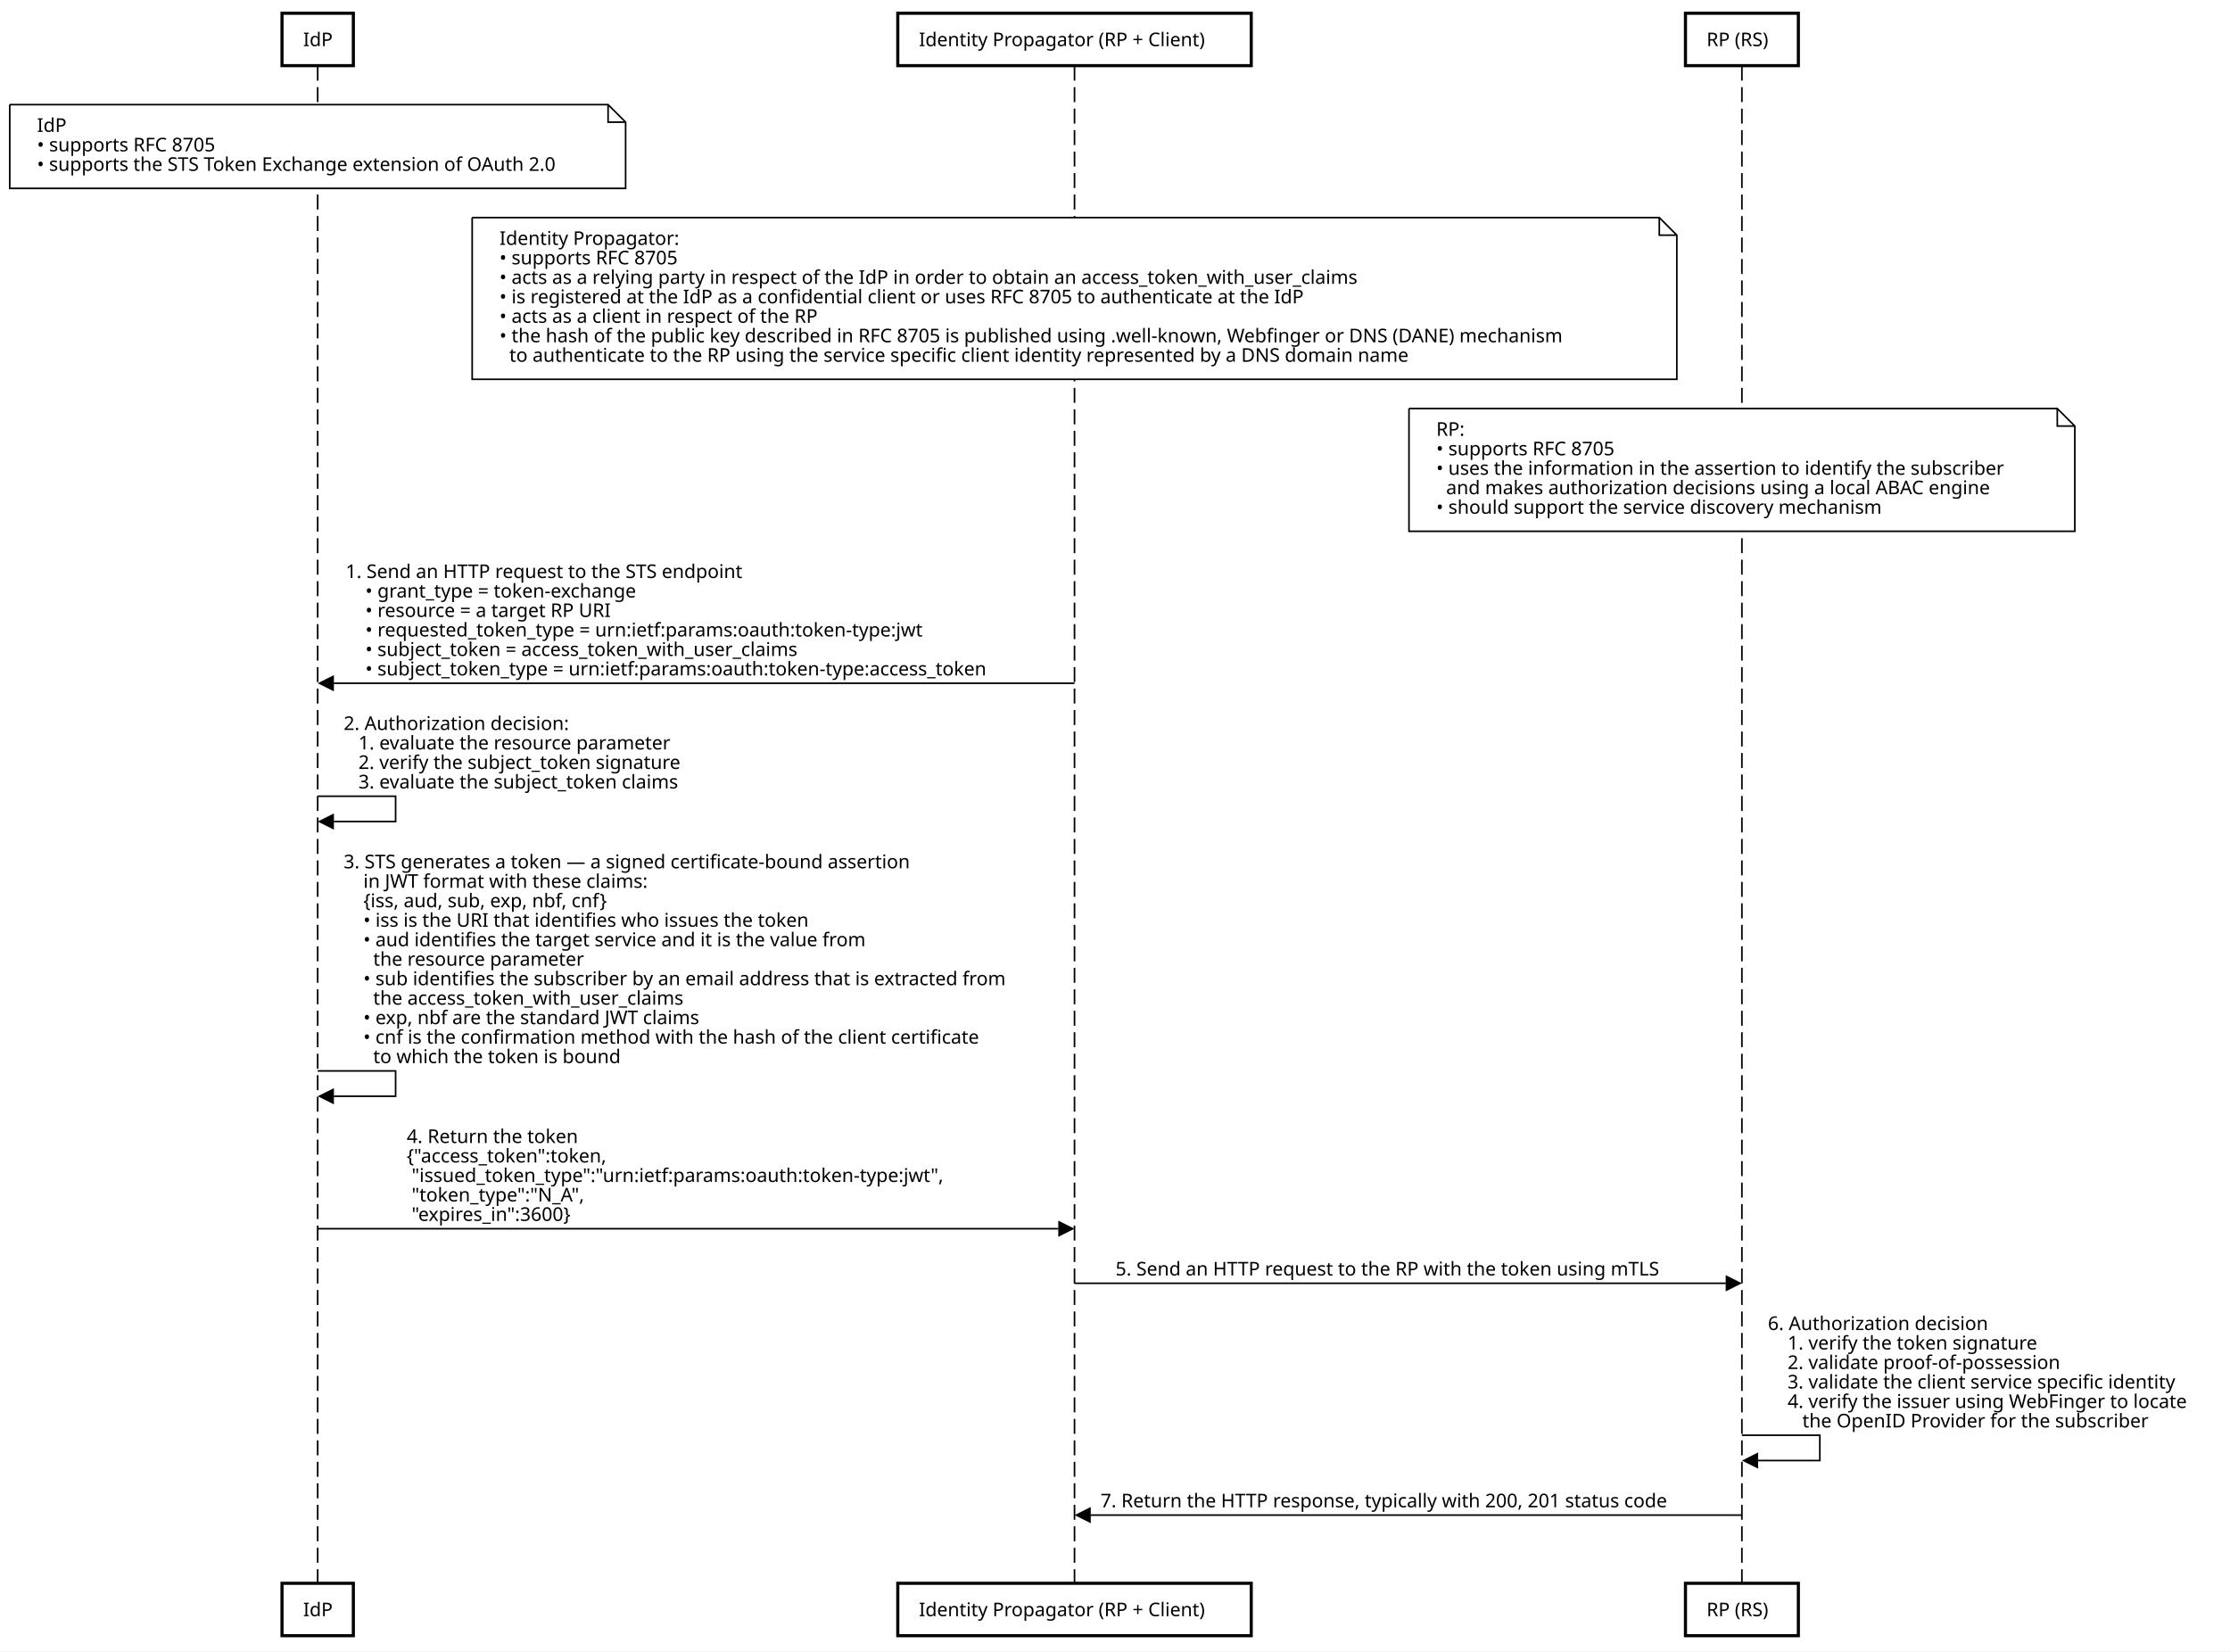
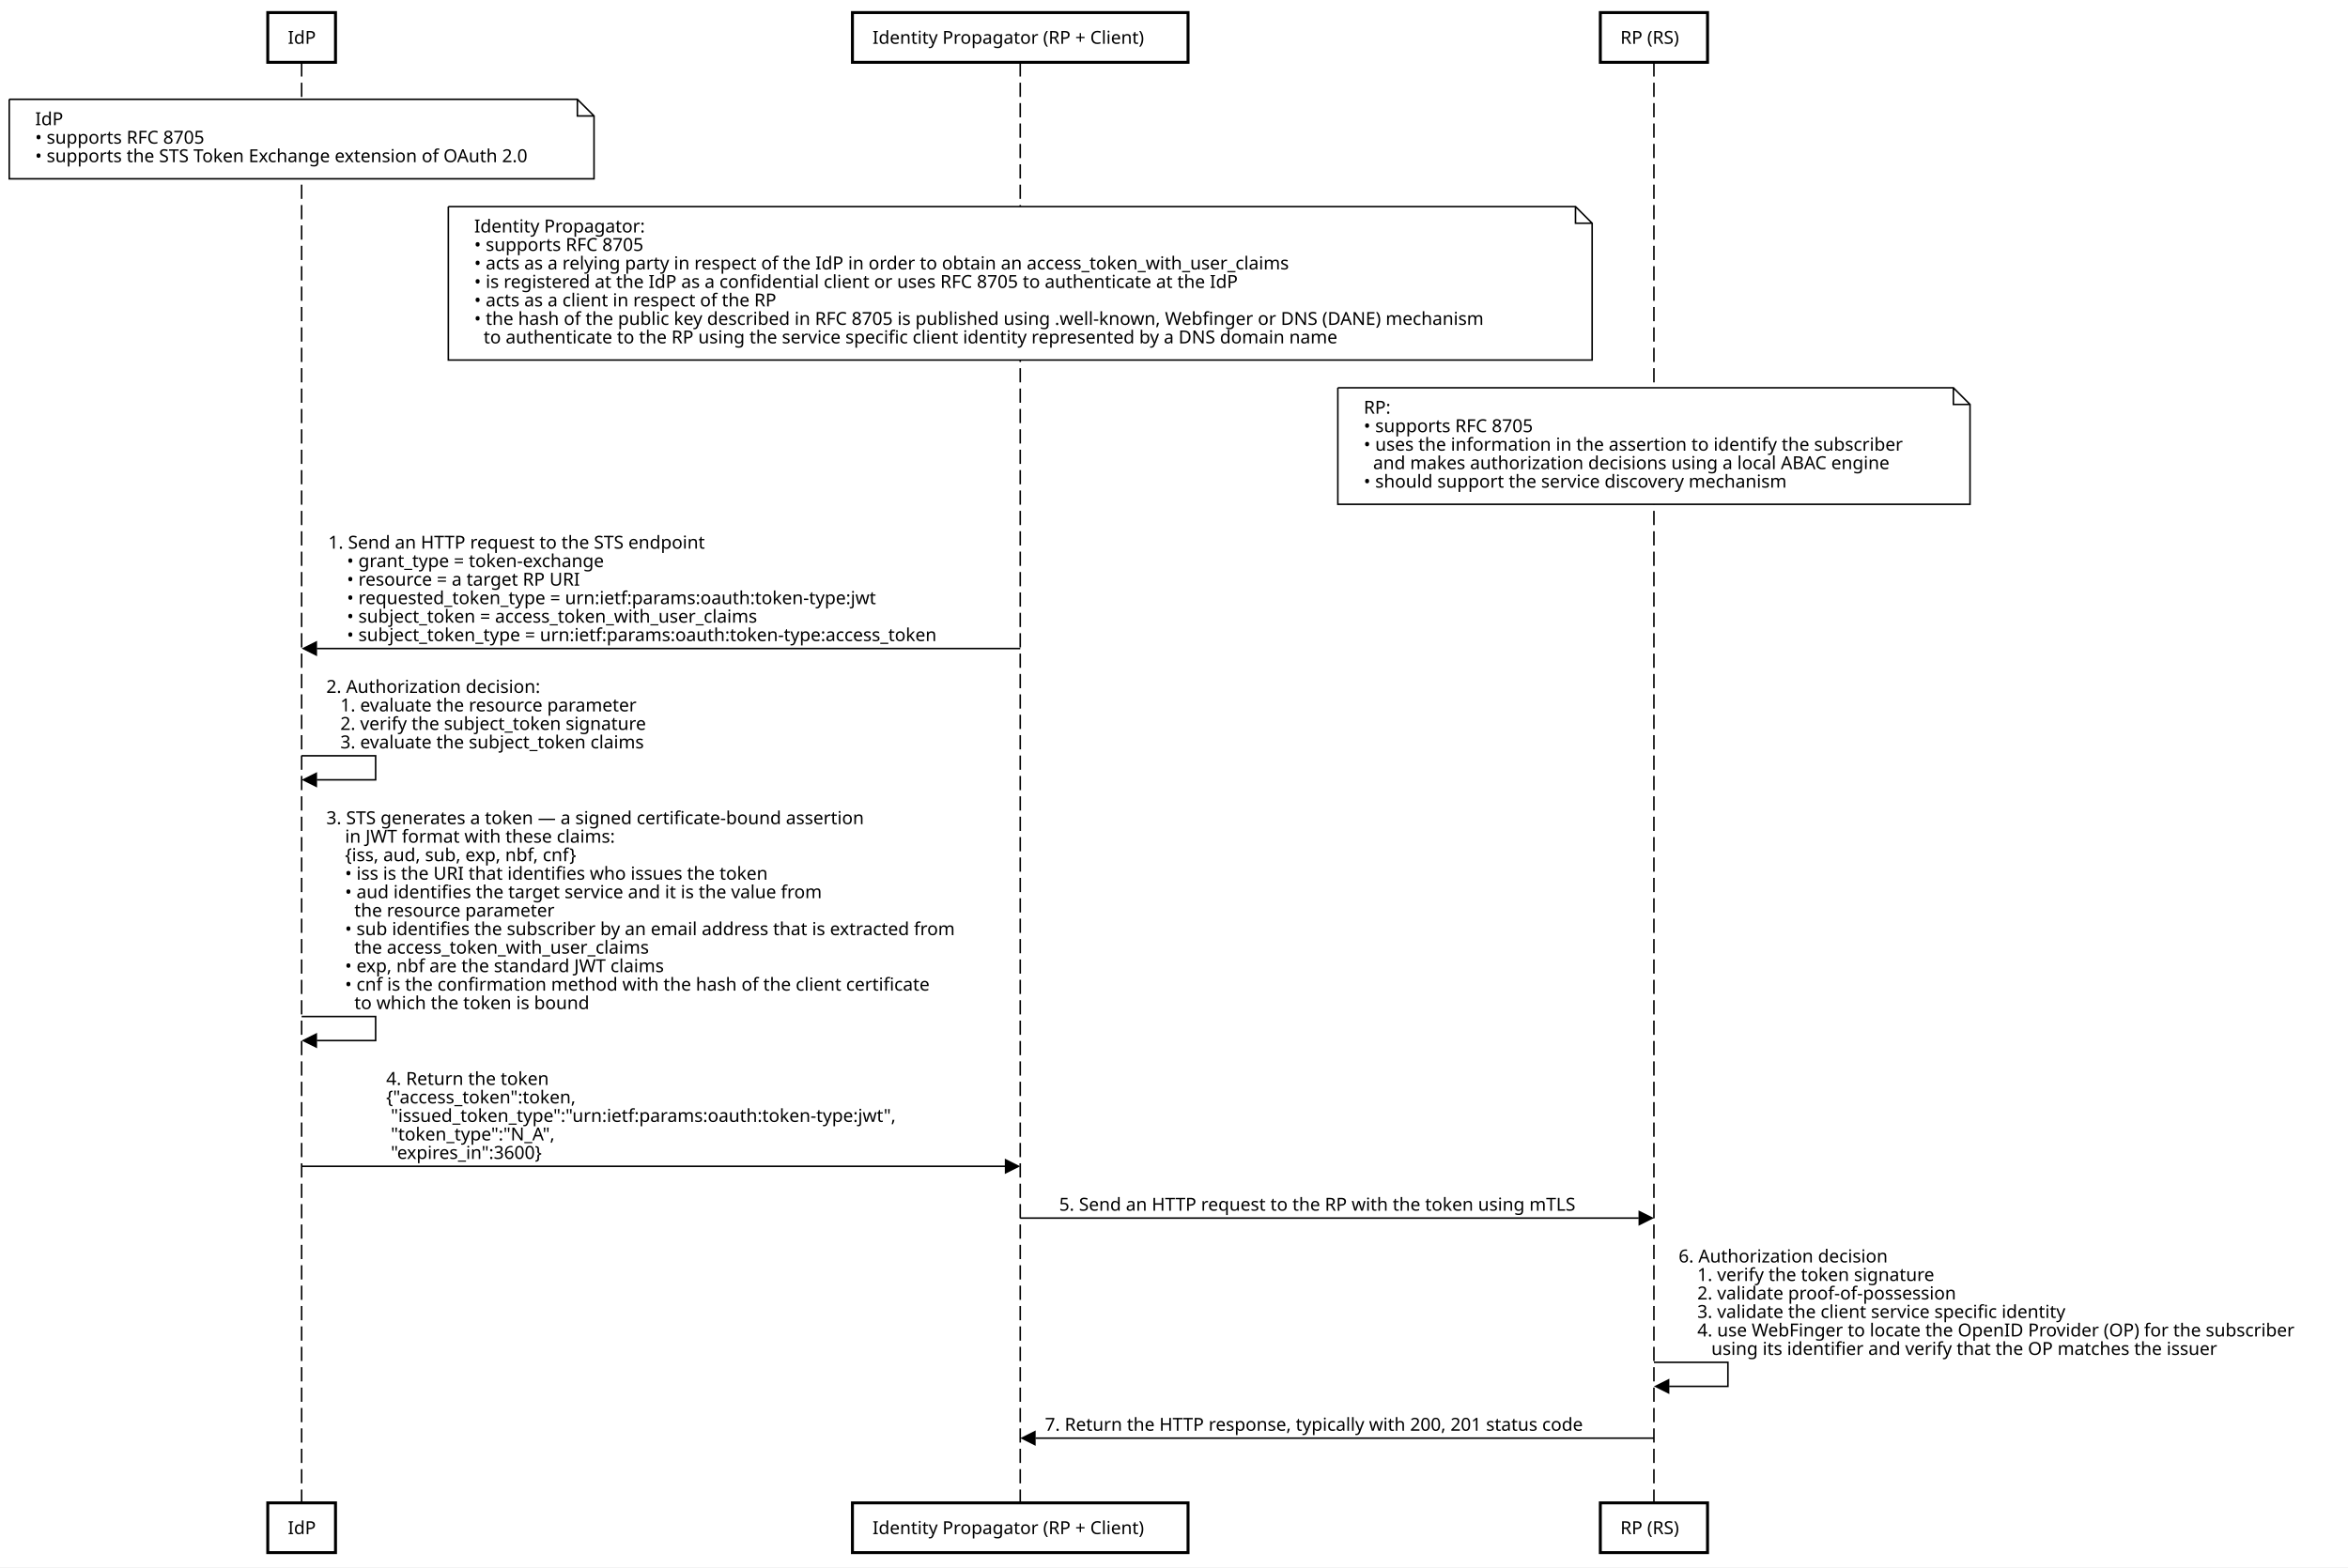
- <svg xmlns="http://www.w3.org/2000/svg" version="1.1" width="1726" height="1278">
+ <svg xmlns="http://www.w3.org/2000/svg" version="1.1" width="1914" height="1278">
  <defs />
  <g>
    <g />
    <g />
    <g />
    <g />
    <g />
    <g />
    <g />
    <g />
    <g />
    <g />
    <g />
    <g />
    <g />
    <g />
    <g />
    <g />
    <g />
    <g />
    <g />
    <g />
    <g />
    <g />
    <g />
    <g />
    <g />
    <g />
    <g />
    <g />
    <g />
    <g />
    <g />
    <g />
    <g />
    <g />
    <g />
    <g />
    <g />
    <g />
    <g />
    <g />
    <g />
    <g />
    <g />
    <g />
    <g />
    <g />
    <g />
    <g />
    <g />
    <g />
    <g />
    <g />
    <g>
-       <rect fill="white" stroke="none" x="0" y="0" width="1726" height="1278" />
+       <rect fill="white" stroke="none" x="0" y="0" width="1914" height="1278" />
    </g>
    <g />
    <g>
      <path fill="none" stroke="black" paint-order="fill stroke markers" d=" M 245.883 50.815 L 245.883 1225.442" stroke-miterlimit="10" stroke-width="1.257" stroke-dasharray="11.599,5.026" />
      <path fill="none" stroke="black" paint-order="fill stroke markers" d=" M 831.66 50.815 L 831.66 1225.442" stroke-miterlimit="10" stroke-width="1.257" stroke-dasharray="11.599,5.026" />
      <path fill="none" stroke="black" paint-order="fill stroke markers" d=" M 1348.22 50.815 L 1348.22 1225.442" stroke-miterlimit="10" stroke-width="1.257" stroke-dasharray="11.599,5.026" />
    </g>
    <g>
      <path fill="none" stroke="none" />
      <g>
        <path fill="white" stroke="black" paint-order="fill stroke markers" d=" M 218.272 10.253 L 273.493 10.253 L 273.493 50.815 L 218.272 50.815 L 218.272 10.253 Z" stroke-miterlimit="10" stroke-width="2.413" stroke-dasharray="" />
      </g>
      <g>
        <text fill="black" stroke="none" font-family="sans-serif" font-size="11pt" font-style="normal" font-weight="normal" text-decoration="normal" x="234.633" y="35.736" text-anchor="start" dominant-baseline="alphabetic" xml:space="preserve">IdP</text>
      </g>
      <path fill="none" stroke="none" />
      <g>
        <path fill="white" stroke="black" paint-order="fill stroke markers" d=" M 694.875 10.253 L 968.446 10.253 L 968.446 50.815 L 694.875 50.815 L 694.875 10.253 Z" stroke-miterlimit="10" stroke-width="2.413" stroke-dasharray="" />
      </g>
      <g>
        <text fill="black" stroke="none" font-family="sans-serif" font-size="11pt" font-style="normal" font-weight="normal" text-decoration="normal" x="711.235" y="35.736" text-anchor="start" dominant-baseline="alphabetic" xml:space="preserve">Identity Propagator (RP + Client)</text>
      </g>
      <path fill="none" stroke="none" />
      <g>
        <path fill="white" stroke="black" paint-order="fill stroke markers" d=" M 1304.526 10.253 L 1391.914 10.253 L 1391.914 50.815 L 1304.526 50.815 L 1304.526 10.253 Z" stroke-miterlimit="10" stroke-width="2.413" stroke-dasharray="" />
      </g>
      <g>
        <text fill="black" stroke="none" font-family="sans-serif" font-size="11pt" font-style="normal" font-weight="normal" text-decoration="normal" x="1320.887" y="35.736" text-anchor="start" dominant-baseline="alphabetic" xml:space="preserve">RP (RS)</text>
      </g>
      <path fill="none" stroke="none" />
      <g>
        <path fill="white" stroke="black" paint-order="fill stroke markers" d=" M 218.272 1225.442 L 273.493 1225.442 L 273.493 1266.003 L 218.272 1266.003 L 218.272 1225.442 Z" stroke-miterlimit="10" stroke-width="2.413" stroke-dasharray="" />
      </g>
      <g>
        <text fill="black" stroke="none" font-family="sans-serif" font-size="11pt" font-style="normal" font-weight="normal" text-decoration="normal" x="234.633" y="1250.925" text-anchor="start" dominant-baseline="alphabetic" xml:space="preserve">IdP</text>
      </g>
      <path fill="none" stroke="none" />
      <g>
        <path fill="white" stroke="black" paint-order="fill stroke markers" d=" M 694.875 1225.442 L 968.446 1225.442 L 968.446 1266.003 L 694.875 1266.003 L 694.875 1225.442 Z" stroke-miterlimit="10" stroke-width="2.413" stroke-dasharray="" />
      </g>
      <g>
        <text fill="black" stroke="none" font-family="sans-serif" font-size="11pt" font-style="normal" font-weight="normal" text-decoration="normal" x="711.235" y="1250.925" text-anchor="start" dominant-baseline="alphabetic" xml:space="preserve">Identity Propagator (RP + Client)</text>
      </g>
      <path fill="none" stroke="none" />
      <g>
        <path fill="white" stroke="black" paint-order="fill stroke markers" d=" M 1304.526 1225.442 L 1391.914 1225.442 L 1391.914 1266.003 L 1304.526 1266.003 L 1304.526 1225.442 Z" stroke-miterlimit="10" stroke-width="2.413" stroke-dasharray="" />
      </g>
      <g>
        <text fill="black" stroke="none" font-family="sans-serif" font-size="11pt" font-style="normal" font-weight="normal" text-decoration="normal" x="1320.887" y="1250.925" text-anchor="start" dominant-baseline="alphabetic" xml:space="preserve">RP (RS)</text>
      </g>
    </g>
    <g>
      <path fill="white" stroke="black" paint-order="fill stroke markers" d=" M 7.539 80.972 L 470.655 80.972 L 484.226 94.543 L 484.226 145.811 L 7.539 145.811 L 7.539 80.972 M 470.655 80.972 L 470.655 94.543 L 484.226 94.543" stroke-miterlimit="10" stroke-width="1.257" stroke-dasharray="" />
      <g>
        <text fill="black" stroke="none" font-family="sans-serif" font-size="11pt" font-style="normal" font-weight="normal" text-decoration="normal" x="28.649" y="102.082" text-anchor="start" dominant-baseline="alphabetic" xml:space="preserve">IdP</text>
        <text fill="black" stroke="none" font-family="sans-serif" font-size="11pt" font-style="normal" font-weight="normal" text-decoration="normal" x="28.649" y="117.161" text-anchor="start" dominant-baseline="alphabetic" xml:space="preserve">• supports RFC 8705</text>
        <text fill="black" stroke="none" font-family="sans-serif" font-size="11pt" font-style="normal" font-weight="normal" text-decoration="normal" x="28.649" y="132.24" text-anchor="start" dominant-baseline="alphabetic" xml:space="preserve">• supports the STS Token Exchange extension of OAuth 2.0</text>
      </g>
      <path fill="white" stroke="black" paint-order="fill stroke markers" d=" M 365.467 168.429 L 1284.283 168.429 L 1297.854 181.999 L 1297.854 293.581 L 365.467 293.581 L 365.467 168.429 M 1284.283 168.429 L 1284.283 181.999 L 1297.854 181.999" stroke-miterlimit="10" stroke-width="1.257" stroke-dasharray="" />
      <g>
        <text fill="black" stroke="none" font-family="sans-serif" font-size="11pt" font-style="normal" font-weight="normal" text-decoration="normal" x="386.577" y="189.539" text-anchor="start" dominant-baseline="alphabetic" xml:space="preserve">Identity Propagator:</text>
        <text fill="black" stroke="none" font-family="sans-serif" font-size="11pt" font-style="normal" font-weight="normal" text-decoration="normal" x="386.577" y="204.617" text-anchor="start" dominant-baseline="alphabetic" xml:space="preserve">• supports RFC 8705</text>
        <text fill="black" stroke="none" font-family="sans-serif" font-size="11pt" font-style="normal" font-weight="normal" text-decoration="normal" x="386.577" y="219.696" text-anchor="start" dominant-baseline="alphabetic" xml:space="preserve">• acts as a relying party in respect of the IdP in order to obtain an access_token_with_user_claims</text>
        <text fill="black" stroke="none" font-family="sans-serif" font-size="11pt" font-style="normal" font-weight="normal" text-decoration="normal" x="386.577" y="234.775" text-anchor="start" dominant-baseline="alphabetic" xml:space="preserve">• is registered at the IdP as a confidential client or uses RFC 8705 to authenticate at the IdP</text>
        <text fill="black" stroke="none" font-family="sans-serif" font-size="11pt" font-style="normal" font-weight="normal" text-decoration="normal" x="386.577" y="249.853" text-anchor="start" dominant-baseline="alphabetic" xml:space="preserve">• acts as a client in respect of the RP</text>
        <text fill="black" stroke="none" font-family="sans-serif" font-size="11pt" font-style="normal" font-weight="normal" text-decoration="normal" x="386.577" y="264.932" text-anchor="start" dominant-baseline="alphabetic" xml:space="preserve">• the hash of the public key described in RFC 8705 is published using .well-known, Webfinger or DNS (DANE) mechanism</text>
        <text fill="black" stroke="none" font-family="sans-serif" font-size="11pt" font-style="normal" font-weight="normal" text-decoration="normal" x="386.577" y="280.011" text-anchor="start" dominant-baseline="alphabetic" xml:space="preserve">  to authenticate to the RP using the service specific client identity represented by a DNS domain name</text>
      </g>
      <path fill="white" stroke="black" paint-order="fill stroke markers" d=" M 1090.552 316.199 L 1592.318 316.199 L 1605.889 329.77 L 1605.889 411.195 L 1090.552 411.195 L 1090.552 316.199 M 1592.318 316.199 L 1592.318 329.77 L 1605.889 329.77" stroke-miterlimit="10" stroke-width="1.257" stroke-dasharray="" />
      <g>
        <text fill="black" stroke="none" font-family="sans-serif" font-size="11pt" font-style="normal" font-weight="normal" text-decoration="normal" x="1111.662" y="337.309" text-anchor="start" dominant-baseline="alphabetic" xml:space="preserve">RP:</text>
        <text fill="black" stroke="none" font-family="sans-serif" font-size="11pt" font-style="normal" font-weight="normal" text-decoration="normal" x="1111.662" y="352.388" text-anchor="start" dominant-baseline="alphabetic" xml:space="preserve">• supports RFC 8705</text>
        <text fill="black" stroke="none" font-family="sans-serif" font-size="11pt" font-style="normal" font-weight="normal" text-decoration="normal" x="1111.662" y="367.467" text-anchor="start" dominant-baseline="alphabetic" xml:space="preserve">• uses the information in the assertion to identify the subscriber</text>
        <text fill="black" stroke="none" font-family="sans-serif" font-size="11pt" font-style="normal" font-weight="normal" text-decoration="normal" x="1111.662" y="382.545" text-anchor="start" dominant-baseline="alphabetic" xml:space="preserve">  and makes authorization decisions using a local ABAC engine</text>
        <text fill="black" stroke="none" font-family="sans-serif" font-size="11pt" font-style="normal" font-weight="normal" text-decoration="normal" x="1111.662" y="397.624" text-anchor="start" dominant-baseline="alphabetic" xml:space="preserve">• should support the service discovery mechanism</text>
      </g>
      <g>
        <g>
          <rect fill="white" stroke="none" x="265.285" y="433.813" width="335.957" height="19.602" />
        </g>
        <g>
          <rect fill="white" stroke="none" x="265.285" y="448.891" width="255.157" height="19.602" />
        </g>
        <g>
          <rect fill="white" stroke="none" x="265.285" y="463.97" width="233.54" height="19.602" />
        </g>
        <g>
          <rect fill="white" stroke="none" x="265.285" y="479.049" width="491.94" height="19.602" />
        </g>
        <g>
          <rect fill="white" stroke="none" x="265.285" y="494.127" width="389.84" height="19.602" />
        </g>
        <g>
          <rect fill="white" stroke="none" x="265.285" y="509.206" width="546.974" height="19.602" />
        </g>
        <text fill="black" stroke="none" font-family="sans-serif" font-size="11pt" font-style="normal" font-weight="normal" text-decoration="normal" x="267.547" y="447.384" text-anchor="start" dominant-baseline="alphabetic" xml:space="preserve">1. Send an HTTP request to the STS endpoint</text>
        <text fill="black" stroke="none" font-family="sans-serif" font-size="11pt" font-style="normal" font-weight="normal" text-decoration="normal" x="267.547" y="462.462" text-anchor="start" dominant-baseline="alphabetic" xml:space="preserve">    • grant_type = token-exchange</text>
        <text fill="black" stroke="none" font-family="sans-serif" font-size="11pt" font-style="normal" font-weight="normal" text-decoration="normal" x="267.547" y="477.541" text-anchor="start" dominant-baseline="alphabetic" xml:space="preserve">    • resource = a target RP URI</text>
        <text fill="black" stroke="none" font-family="sans-serif" font-size="11pt" font-style="normal" font-weight="normal" text-decoration="normal" x="267.547" y="492.619" text-anchor="start" dominant-baseline="alphabetic" xml:space="preserve">    • requested_token_type = urn:ietf:params:oauth:token-type:jwt</text>
        <text fill="black" stroke="none" font-family="sans-serif" font-size="11pt" font-style="normal" font-weight="normal" text-decoration="normal" x="267.547" y="507.698" text-anchor="start" dominant-baseline="alphabetic" xml:space="preserve">    • subject_token = access_token_with_user_claims</text>
        <text fill="black" stroke="none" font-family="sans-serif" font-size="11pt" font-style="normal" font-weight="normal" text-decoration="normal" x="267.547" y="522.777" text-anchor="start" dominant-baseline="alphabetic" xml:space="preserve">    • subject_token_type = urn:ietf:params:oauth:token-type:access_token</text>
      </g>
      <g>
        <path fill="none" stroke="black" paint-order="fill stroke markers" d=" M 831.66 528.808 L 258.298 528.808" stroke-miterlimit="10" stroke-width="1.257" stroke-dasharray="" />
        <g transform="translate(245.8828,528.8082) translate(-245.8828,-528.8082)">
          <path fill="black" stroke="none" paint-order="stroke fill markers" d=" M 258.448 522.525 L 245.883 528.808 L 258.448 535.091 Z" />
        </g>
      </g>
      <g>
        <g>
          <rect fill="white" stroke="none" x="263.726" y="551.426" width="191.607" height="19.602" />
        </g>
        <g>
          <rect fill="white" stroke="none" x="263.726" y="566.505" width="280.09" height="19.602" />
        </g>
        <g>
          <rect fill="white" stroke="none" x="263.726" y="581.583" width="287.39" height="19.602" />
        </g>
        <g>
          <rect fill="white" stroke="none" x="263.726" y="596.662" width="287.857" height="19.602" />
        </g>
        <text fill="black" stroke="none" font-family="sans-serif" font-size="11pt" font-style="normal" font-weight="normal" text-decoration="normal" x="265.988" y="564.997" text-anchor="start" dominant-baseline="alphabetic" xml:space="preserve">2. Authorization decision:</text>
        <text fill="black" stroke="none" font-family="sans-serif" font-size="11pt" font-style="normal" font-weight="normal" text-decoration="normal" x="265.988" y="580.076" text-anchor="start" dominant-baseline="alphabetic" xml:space="preserve">   1. evaluate the resource parameter</text>
        <text fill="black" stroke="none" font-family="sans-serif" font-size="11pt" font-style="normal" font-weight="normal" text-decoration="normal" x="265.988" y="595.154" text-anchor="start" dominant-baseline="alphabetic" xml:space="preserve">   2. verify the subject_token signature</text>
        <text fill="black" stroke="none" font-family="sans-serif" font-size="11pt" font-style="normal" font-weight="normal" text-decoration="normal" x="265.988" y="610.233" text-anchor="start" dominant-baseline="alphabetic" xml:space="preserve">   3. evaluate the subject_token claims</text>
      </g>
      <g>
        <path fill="none" stroke="black" paint-order="fill stroke markers" d=" M 245.883 616.264 L 306.197 616.264 L 306.197 635.867 L 258.298 635.867" stroke-miterlimit="10" stroke-width="1.257" stroke-dasharray="" />
        <g transform="translate(245.8828,635.8666) translate(-245.8828,-635.8666)">
          <path fill="black" stroke="none" paint-order="stroke fill markers" d=" M 258.448 629.584 L 245.883 635.867 L 258.448 642.149 Z" />
        </g>
      </g>
      <g>
        <g>
          <rect fill="white" stroke="none" x="263.726" y="658.485" width="477.64" height="19.602" />
        </g>
        <g>
          <rect fill="white" stroke="none" x="263.726" y="673.563" width="260.674" height="19.602" />
        </g>
        <g>
          <rect fill="white" stroke="none" x="263.726" y="688.642" width="234.857" height="19.602" />
        </g>
        <g>
          <rect fill="white" stroke="none" x="263.726" y="703.721" width="397.007" height="19.602" />
        </g>
        <g>
          <rect fill="white" stroke="none" x="263.726" y="718.799" width="447.024" height="19.602" />
        </g>
        <g>
          <rect fill="white" stroke="none" x="263.726" y="733.878" width="206.907" height="19.602" />
        </g>
        <g>
          <rect fill="white" stroke="none" x="263.726" y="748.957" width="562.657" height="19.602" />
        </g>
        <g>
          <rect fill="white" stroke="none" x="263.726" y="764.035" width="291.407" height="19.602" />
        </g>
        <g>
          <rect fill="white" stroke="none" x="263.726" y="779.114" width="307.574" height="19.602" />
        </g>
        <g>
          <rect fill="white" stroke="none" x="263.726" y="794.192" width="538.657" height="19.602" />
        </g>
        <g>
          <rect fill="white" stroke="none" x="263.726" y="809.271" width="236.407" height="19.602" />
        </g>
        <text fill="black" stroke="none" font-family="sans-serif" font-size="11pt" font-style="normal" font-weight="normal" text-decoration="normal" x="265.988" y="672.055" text-anchor="start" dominant-baseline="alphabetic" xml:space="preserve">3. STS generates a token — a signed certificate-bound assertion</text>
        <text fill="black" stroke="none" font-family="sans-serif" font-size="11pt" font-style="normal" font-weight="normal" text-decoration="normal" x="265.988" y="687.134" text-anchor="start" dominant-baseline="alphabetic" xml:space="preserve">    in JWT format with these claims:</text>
        <text fill="black" stroke="none" font-family="sans-serif" font-size="11pt" font-style="normal" font-weight="normal" text-decoration="normal" x="265.988" y="702.213" text-anchor="start" dominant-baseline="alphabetic" xml:space="preserve">    {iss, aud, sub, exp, nbf, cnf}</text>
        <text fill="black" stroke="none" font-family="sans-serif" font-size="11pt" font-style="normal" font-weight="normal" text-decoration="normal" x="265.988" y="717.291" text-anchor="start" dominant-baseline="alphabetic" xml:space="preserve">    • iss is the URI that identifies who issues the token</text>
        <text fill="black" stroke="none" font-family="sans-serif" font-size="11pt" font-style="normal" font-weight="normal" text-decoration="normal" x="265.988" y="732.37" text-anchor="start" dominant-baseline="alphabetic" xml:space="preserve">    • aud identifies the target service and it is the value from</text>
        <text fill="black" stroke="none" font-family="sans-serif" font-size="11pt" font-style="normal" font-weight="normal" text-decoration="normal" x="265.988" y="747.449" text-anchor="start" dominant-baseline="alphabetic" xml:space="preserve">      the resource parameter</text>
        <text fill="black" stroke="none" font-family="sans-serif" font-size="11pt" font-style="normal" font-weight="normal" text-decoration="normal" x="265.988" y="762.527" text-anchor="start" dominant-baseline="alphabetic" xml:space="preserve">    • sub identifies the subscriber by an email address that is extracted from</text>
        <text fill="black" stroke="none" font-family="sans-serif" font-size="11pt" font-style="normal" font-weight="normal" text-decoration="normal" x="265.988" y="777.606" text-anchor="start" dominant-baseline="alphabetic" xml:space="preserve">      the access_token_with_user_claims</text>
        <text fill="black" stroke="none" font-family="sans-serif" font-size="11pt" font-style="normal" font-weight="normal" text-decoration="normal" x="265.988" y="792.685" text-anchor="start" dominant-baseline="alphabetic" xml:space="preserve">    • exp, nbf are the standard JWT claims</text>
        <text fill="black" stroke="none" font-family="sans-serif" font-size="11pt" font-style="normal" font-weight="normal" text-decoration="normal" x="265.988" y="807.763" text-anchor="start" dominant-baseline="alphabetic" xml:space="preserve">    • cnf is the confirmation method with the hash of the client certificate</text>
        <text fill="black" stroke="none" font-family="sans-serif" font-size="11pt" font-style="normal" font-weight="normal" text-decoration="normal" x="265.988" y="822.842" text-anchor="start" dominant-baseline="alphabetic" xml:space="preserve">      to which the token is bound</text>
      </g>
      <g>
        <path fill="none" stroke="black" paint-order="fill stroke markers" d=" M 245.883 828.873 L 306.197 828.873 L 306.197 848.476 L 258.298 848.476" stroke-miterlimit="10" stroke-width="1.257" stroke-dasharray="" />
        <g transform="translate(245.8828,848.4756) translate(-245.8828,-848.4756)">
          <path fill="black" stroke="none" paint-order="stroke fill markers" d=" M 258.448 842.193 L 245.883 848.476 L 258.448 854.758 Z" />
        </g>
      </g>
      <g>
        <g>
          <rect fill="white" stroke="none" x="312.526" y="871.094" width="146.324" height="19.602" />
        </g>
        <g>
          <rect fill="white" stroke="none" x="312.526" y="886.172" width="175.824" height="19.602" />
        </g>
        <g>
          <rect fill="white" stroke="none" x="312.526" y="901.251" width="452.49" height="19.602" />
        </g>
        <g>
          <rect fill="white" stroke="none" x="312.526" y="916.33" width="155.307" height="19.602" />
        </g>
        <g>
          <rect fill="white" stroke="none" x="312.526" y="931.408" width="148.274" height="19.602" />
        </g>
        <text fill="black" stroke="none" font-family="sans-serif" font-size="11pt" font-style="normal" font-weight="normal" text-decoration="normal" x="314.788" y="884.664" text-anchor="start" dominant-baseline="alphabetic" xml:space="preserve">4. Return the token</text>
        <text fill="black" stroke="none" font-family="sans-serif" font-size="11pt" font-style="normal" font-weight="normal" text-decoration="normal" x="314.788" y="899.743" text-anchor="start" dominant-baseline="alphabetic" xml:space="preserve">{"access_token":token,</text>
        <text fill="black" stroke="none" font-family="sans-serif" font-size="11pt" font-style="normal" font-weight="normal" text-decoration="normal" x="314.788" y="914.822" text-anchor="start" dominant-baseline="alphabetic" xml:space="preserve"> "issued_token_type":"urn:ietf:params:oauth:token-type:jwt",</text>
        <text fill="black" stroke="none" font-family="sans-serif" font-size="11pt" font-style="normal" font-weight="normal" text-decoration="normal" x="314.788" y="929.9" text-anchor="start" dominant-baseline="alphabetic" xml:space="preserve"> "token_type":"N_A",</text>
        <text fill="black" stroke="none" font-family="sans-serif" font-size="11pt" font-style="normal" font-weight="normal" text-decoration="normal" x="314.788" y="944.979" text-anchor="start" dominant-baseline="alphabetic" xml:space="preserve"> "expires_in":3600}</text>
      </g>
      <g>
        <path fill="none" stroke="black" paint-order="fill stroke markers" d=" M 245.883 951.01 L 819.246 951.01" stroke-miterlimit="10" stroke-width="1.257" stroke-dasharray="" />
        <g transform="translate(831.6603,951.0104) translate(-831.6603,-951.0104)">
          <path fill="black" stroke="none" paint-order="stroke fill markers" d=" M 819.095 944.728 L 831.66 951.01 L 819.095 957.293 Z" />
        </g>
      </g>
      <g>
        <g>
          <rect fill="white" stroke="none" x="861.12" y="973.628" width="457.64" height="19.602" />
        </g>
        <text fill="black" stroke="none" font-family="sans-serif" font-size="11pt" font-style="normal" font-weight="normal" text-decoration="normal" x="863.382" y="987.199" text-anchor="start" dominant-baseline="alphabetic" xml:space="preserve">5. Send an HTTP request to the RP with the token using mTLS</text>
      </g>
      <g>
        <path fill="none" stroke="black" paint-order="fill stroke markers" d=" M 831.66 993.231 L 1335.805 993.231" stroke-miterlimit="10" stroke-width="1.257" stroke-dasharray="" />
        <g transform="translate(1348.22,993.2306) translate(-1348.22,-993.2306)">
          <path fill="black" stroke="none" paint-order="stroke fill markers" d=" M 1335.655 986.948 L 1348.22 993.231 L 1335.655 999.513 Z" />
        </g>
      </g>
      <g>
        <g>
          <rect fill="white" stroke="none" x="1366.063" y="1015.849" width="186.657" height="19.602" />
        </g>
        <g>
          <rect fill="white" stroke="none" x="1366.063" y="1030.927" width="231.524" height="19.602" />
        </g>
        <g>
          <rect fill="white" stroke="none" x="1366.063" y="1046.006" width="247.324" height="19.602" />
        </g>
        <g>
          <rect fill="white" stroke="none" x="1366.063" y="1061.085" width="352.54" height="19.602" />
        </g>
        <g>
-           <rect fill="white" stroke="none" x="1366.063" y="1076.163" width="355.524" height="19.602" />
-         </g>
-         <g>
-           <rect fill="white" stroke="none" x="1366.063" y="1091.242" width="325.29" height="19.602" />
+           <rect fill="white" stroke="none" x="1366.063" y="1076.163" width="543.207" height="19.602" />
+         </g>
+         <g>
+           <rect fill="white" stroke="none" x="1366.063" y="1091.242" width="481.057" height="19.602" />
        </g>
        <text fill="black" stroke="none" font-family="sans-serif" font-size="11pt" font-style="normal" font-weight="normal" text-decoration="normal" x="1368.325" y="1029.419" text-anchor="start" dominant-baseline="alphabetic" xml:space="preserve">6. Authorization decision</text>
        <text fill="black" stroke="none" font-family="sans-serif" font-size="11pt" font-style="normal" font-weight="normal" text-decoration="normal" x="1368.325" y="1044.498" text-anchor="start" dominant-baseline="alphabetic" xml:space="preserve">    1. verify the token signature</text>
        <text fill="black" stroke="none" font-family="sans-serif" font-size="11pt" font-style="normal" font-weight="normal" text-decoration="normal" x="1368.325" y="1059.577" text-anchor="start" dominant-baseline="alphabetic" xml:space="preserve">    2. validate proof-of-possession</text>
        <text fill="black" stroke="none" font-family="sans-serif" font-size="11pt" font-style="normal" font-weight="normal" text-decoration="normal" x="1368.325" y="1074.655" text-anchor="start" dominant-baseline="alphabetic" xml:space="preserve">    3. validate the client service specific identity</text>
-         <text fill="black" stroke="none" font-family="sans-serif" font-size="11pt" font-style="normal" font-weight="normal" text-decoration="normal" x="1368.325" y="1089.734" text-anchor="start" dominant-baseline="alphabetic" xml:space="preserve">    4. verify the issuer using WebFinger to locate</text>
-         <text fill="black" stroke="none" font-family="sans-serif" font-size="11pt" font-style="normal" font-weight="normal" text-decoration="normal" x="1368.325" y="1104.813" text-anchor="start" dominant-baseline="alphabetic" xml:space="preserve">       the OpenID Provider for the subscriber </text>
+         <text fill="black" stroke="none" font-family="sans-serif" font-size="11pt" font-style="normal" font-weight="normal" text-decoration="normal" x="1368.325" y="1089.734" text-anchor="start" dominant-baseline="alphabetic" xml:space="preserve">    4. use WebFinger to locate the OpenID Provider (OP) for the subscriber</text>
+         <text fill="black" stroke="none" font-family="sans-serif" font-size="11pt" font-style="normal" font-weight="normal" text-decoration="normal" x="1368.325" y="1104.813" text-anchor="start" dominant-baseline="alphabetic" xml:space="preserve">       using its identifier and verify that the OP matches the issuer</text>
      </g>
      <g>
        <path fill="none" stroke="black" paint-order="fill stroke markers" d=" M 1348.22 1110.844 L 1408.535 1110.844 L 1408.535 1130.446 L 1360.635 1130.446" stroke-miterlimit="10" stroke-width="1.257" stroke-dasharray="" />
        <g transform="translate(1348.22,1130.446) translate(-1348.22,-1130.446)">
          <path fill="black" stroke="none" paint-order="stroke fill markers" d=" M 1360.786 1124.164 L 1348.22 1130.446 L 1360.786 1136.729 Z" />
        </g>
      </g>
      <g>
        <g>
          <rect fill="white" stroke="none" x="849.503" y="1153.064" width="480.874" height="19.602" />
        </g>
        <text fill="black" stroke="none" font-family="sans-serif" font-size="11pt" font-style="normal" font-weight="normal" text-decoration="normal" x="851.765" y="1166.635" text-anchor="start" dominant-baseline="alphabetic" xml:space="preserve">7. Return the HTTP response, typically with 200, 201 status code</text>
      </g>
      <g>
        <path fill="none" stroke="black" paint-order="fill stroke markers" d=" M 1348.22 1172.667 L 844.075 1172.667" stroke-miterlimit="10" stroke-width="1.257" stroke-dasharray="" />
        <g transform="translate(831.6603,1172.667) translate(-831.6603,-1172.667)">
          <path fill="black" stroke="none" paint-order="stroke fill markers" d=" M 844.226 1166.384 L 831.66 1172.667 L 844.226 1178.949 Z" />
        </g>
      </g>
    </g>
  </g>
</svg>
